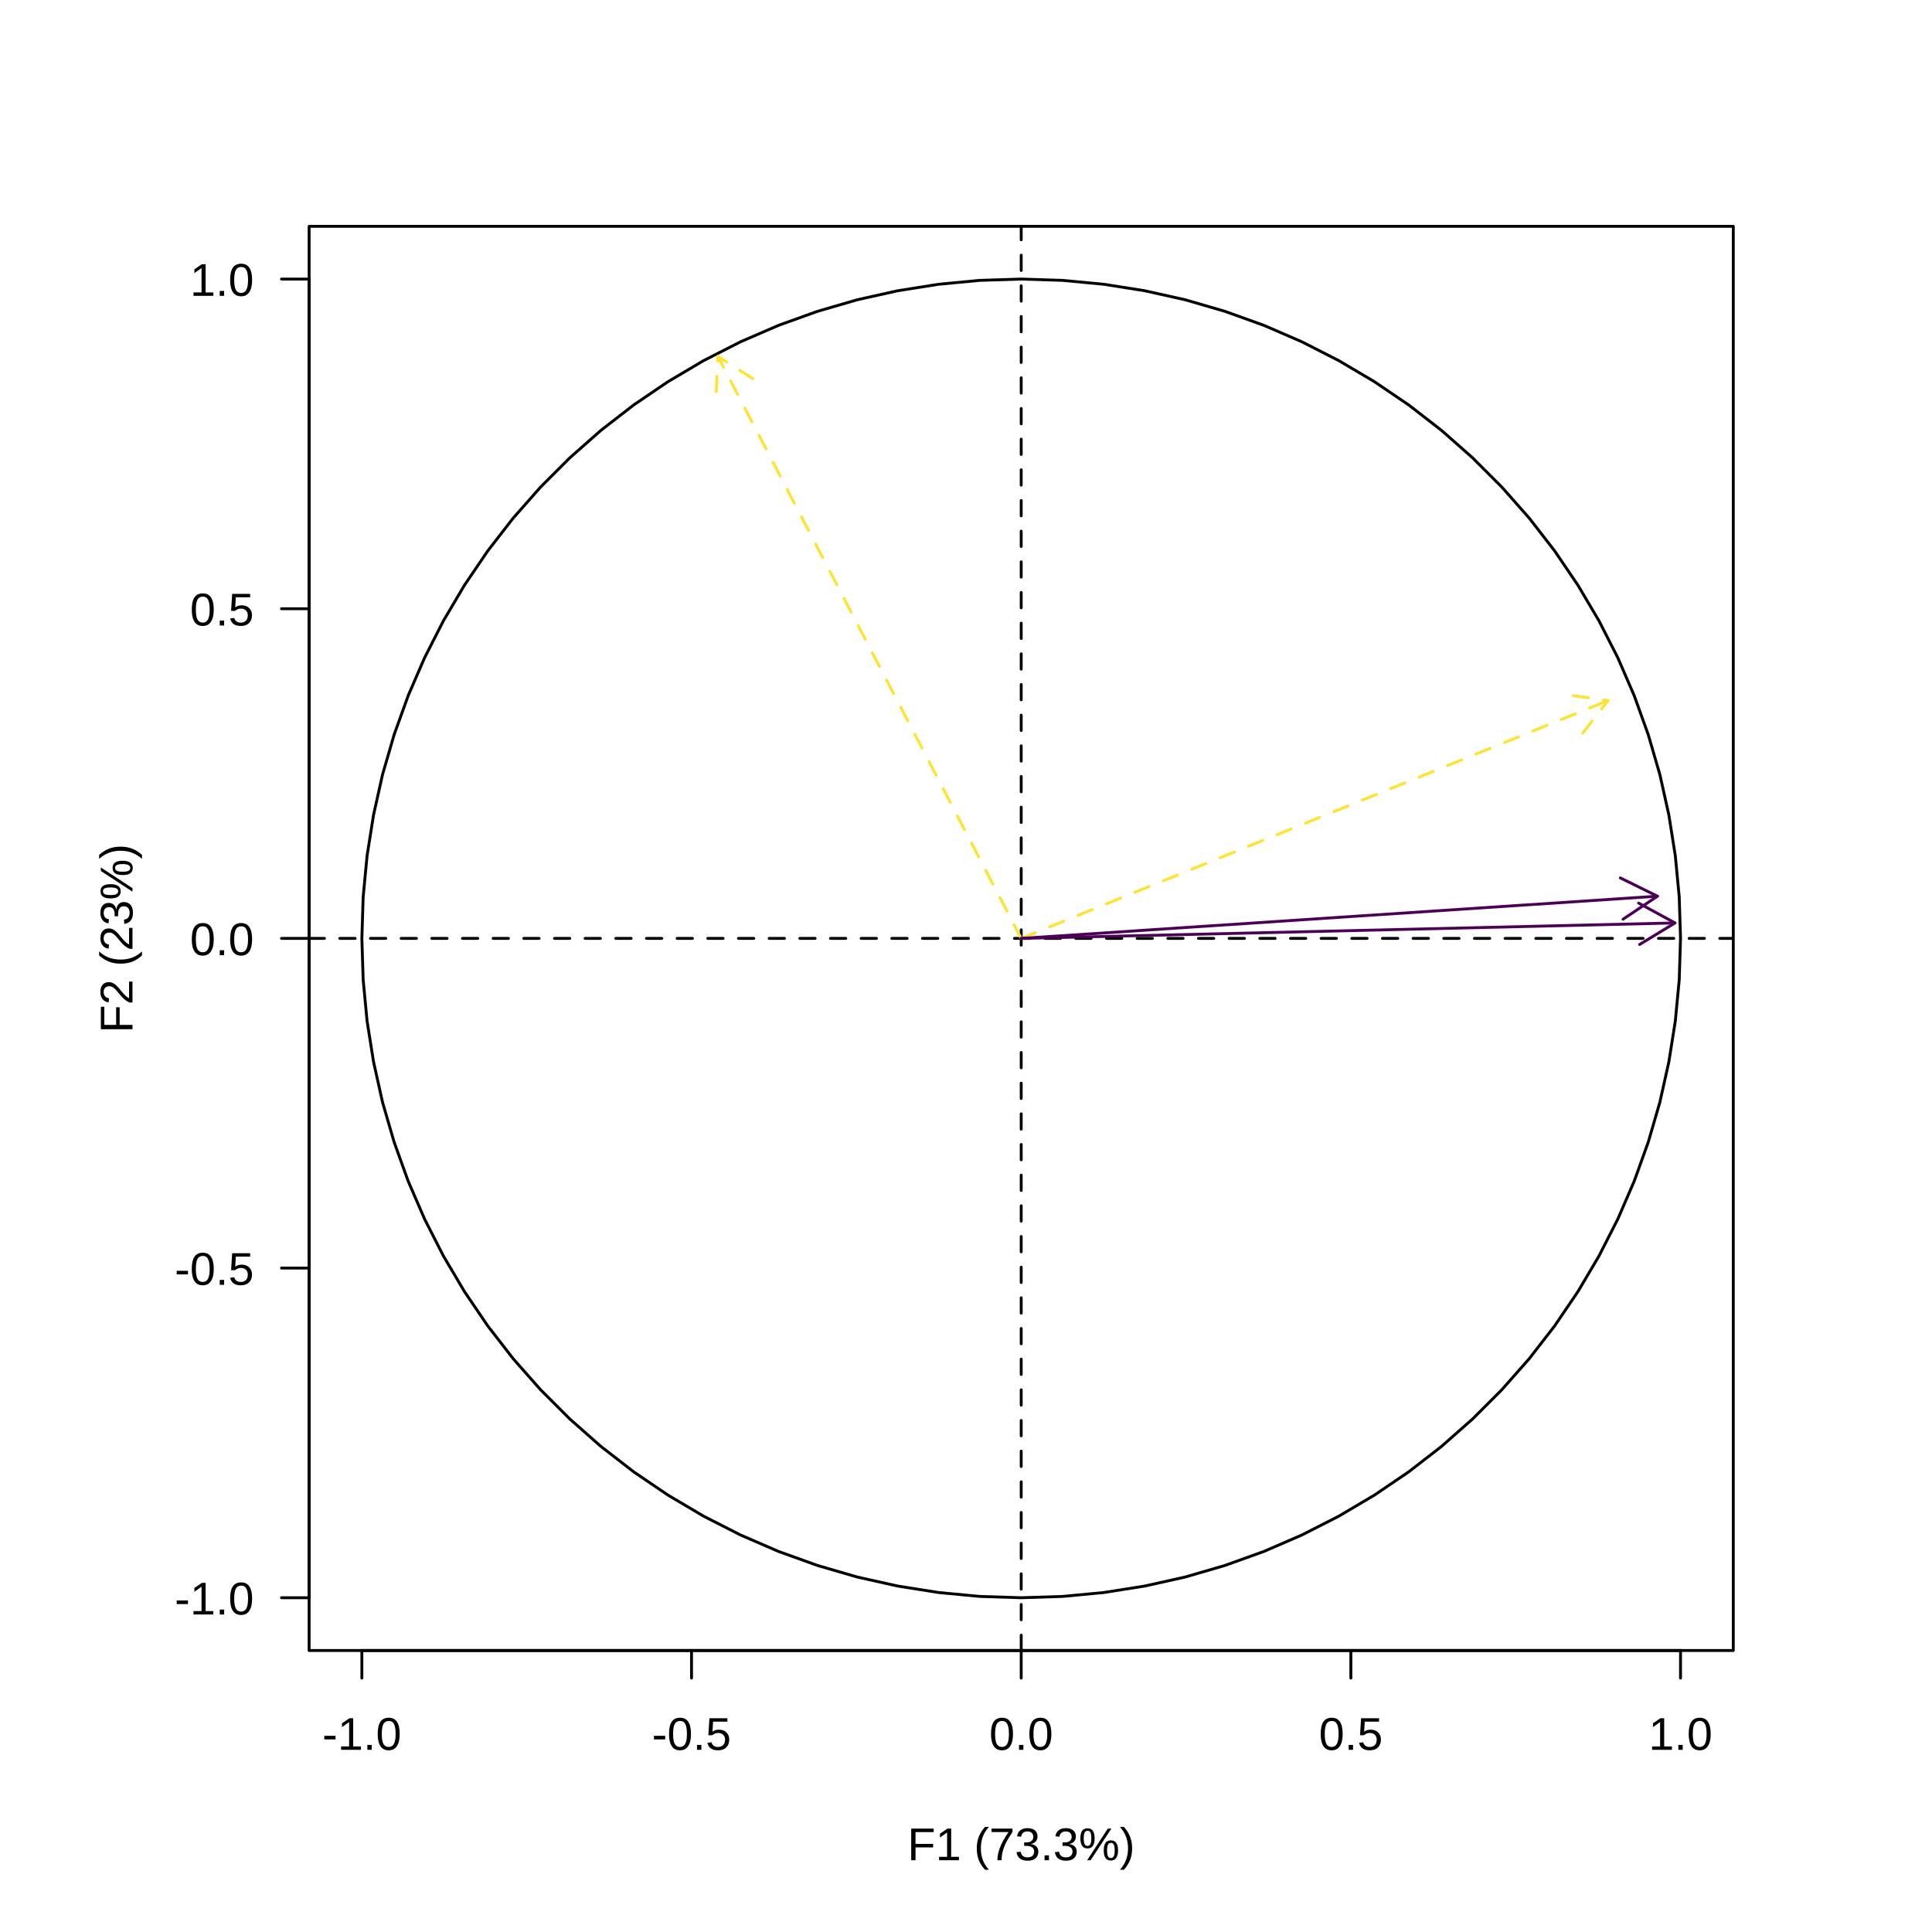
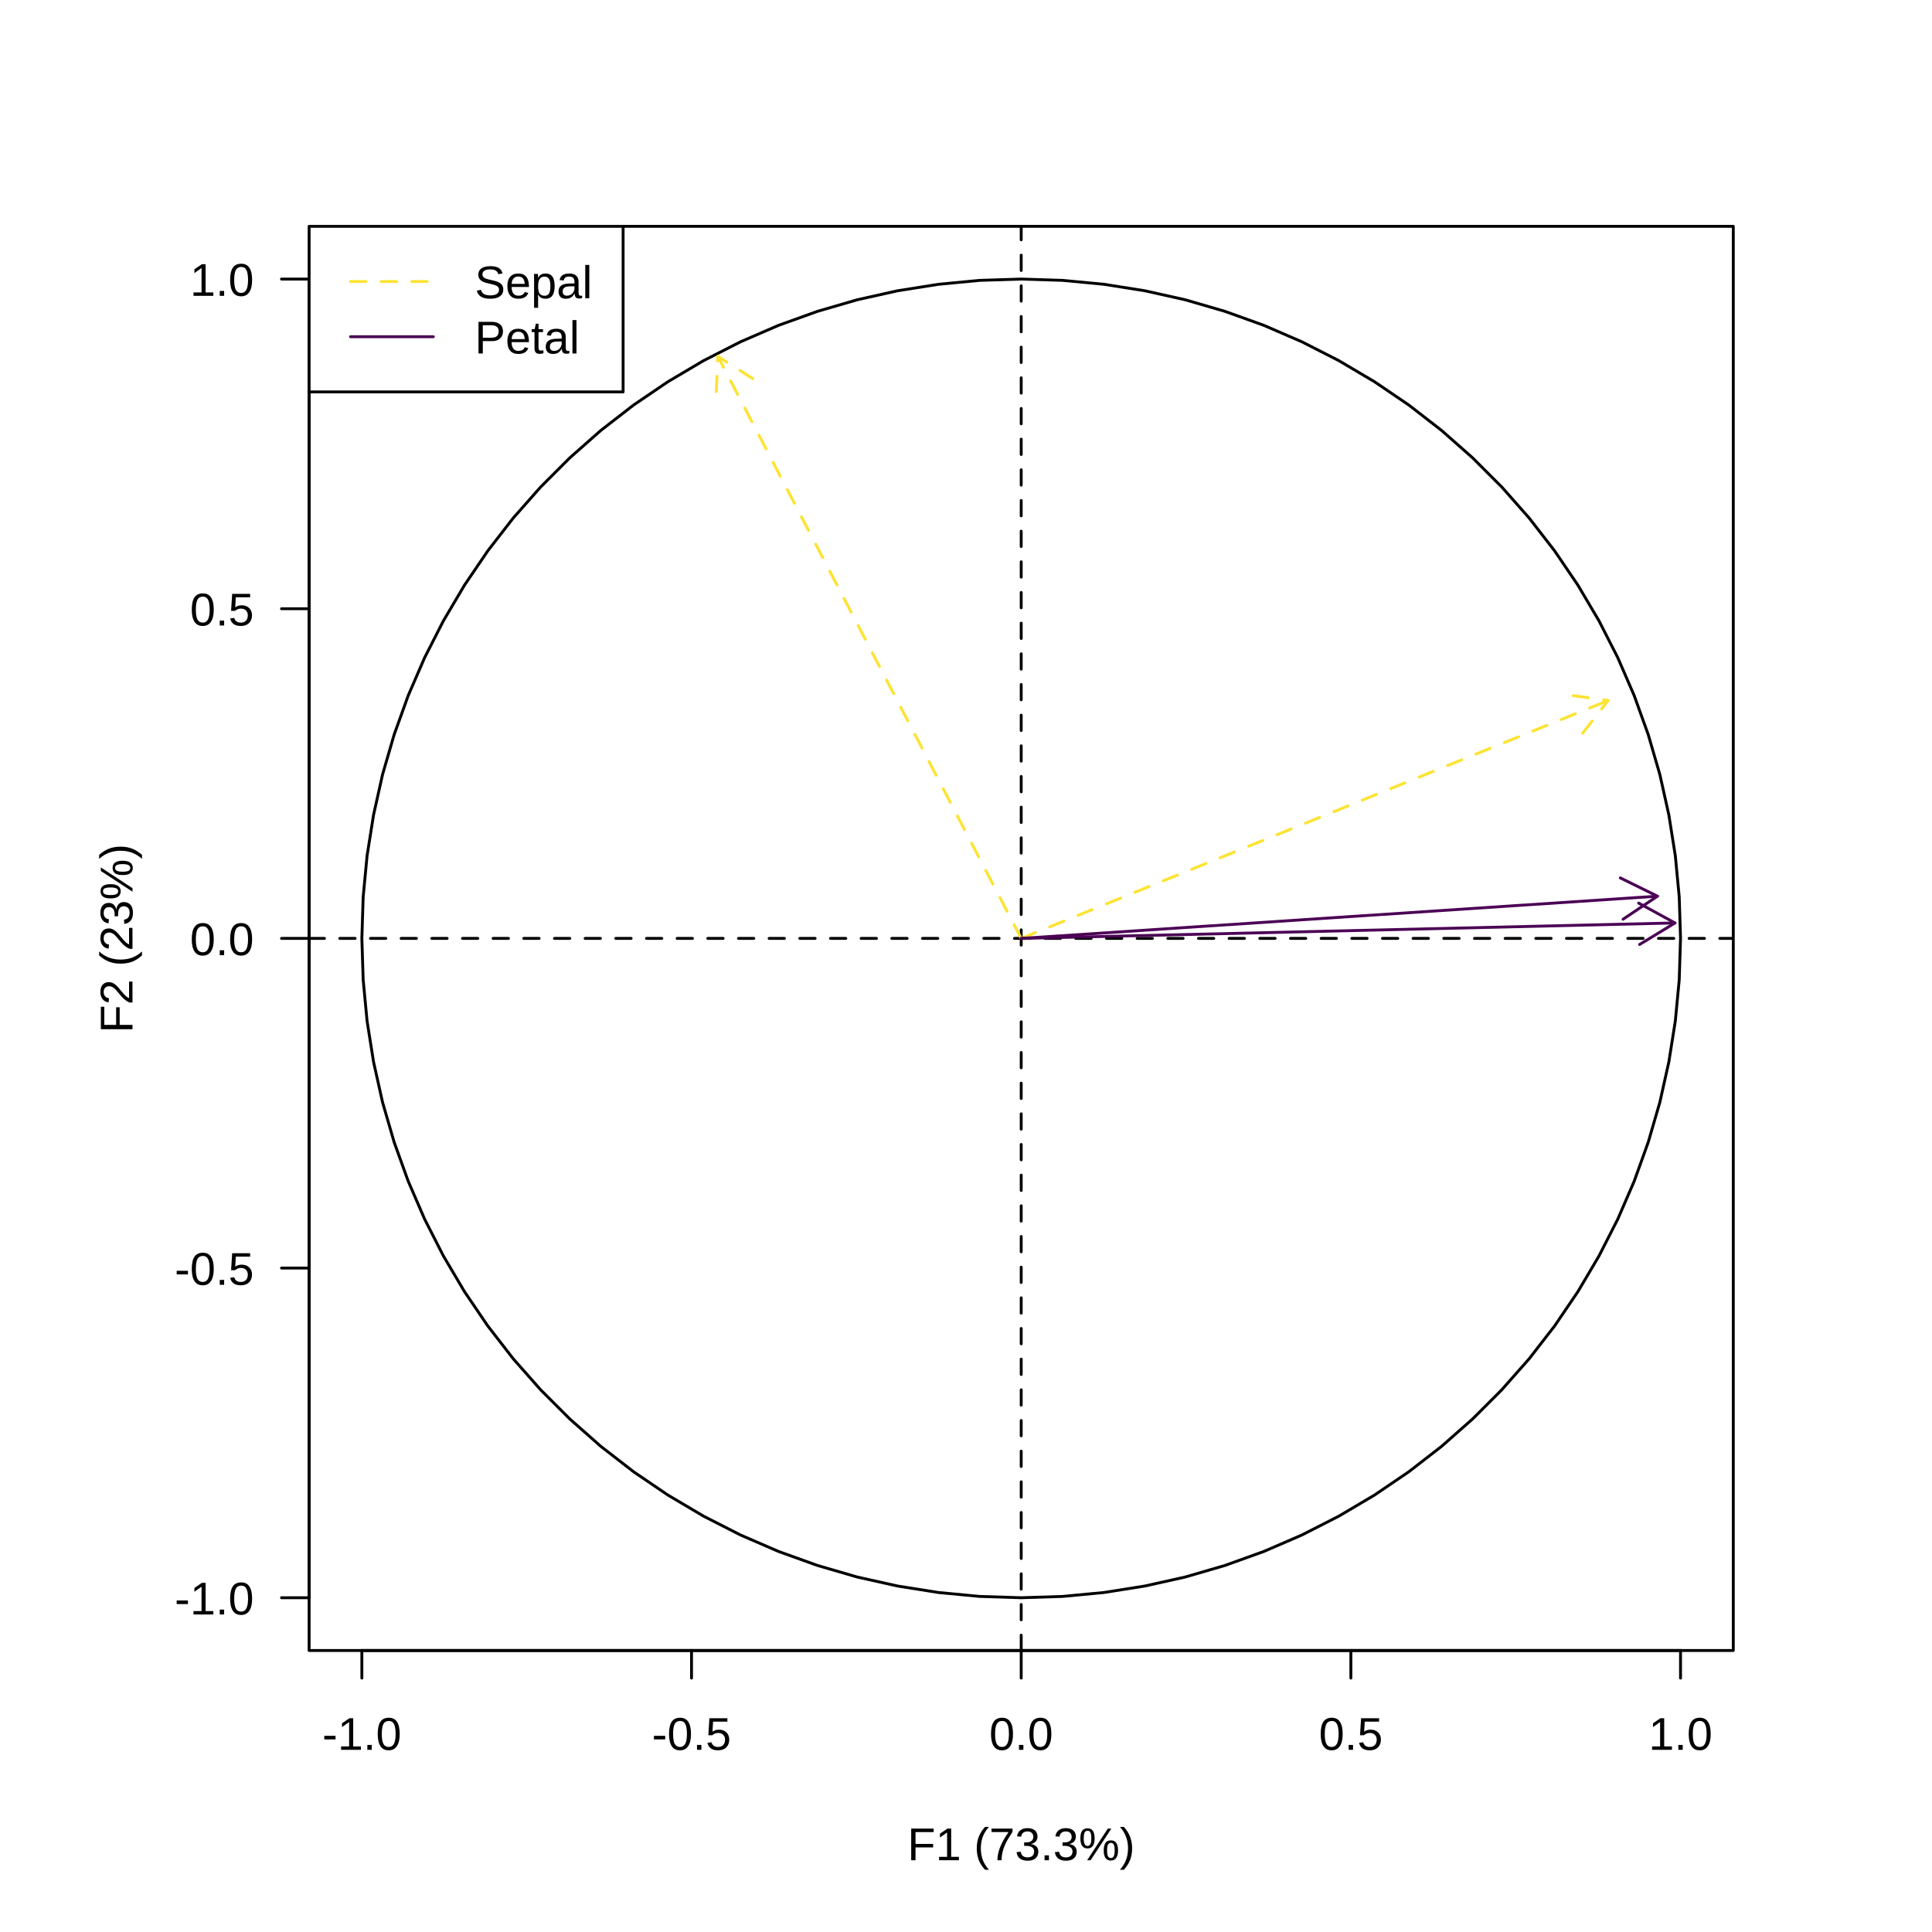
<svg xmlns="http://www.w3.org/2000/svg" class="svglite" width="504.00pt" height="504.00pt" viewBox="0 0 504.00 504.00">
  <defs>
    <style type="text/css">
    .svglite line, .svglite polyline, .svglite polygon, .svglite path, .svglite rect, .svglite circle {
      fill: none;
      stroke: #000000;
      stroke-linecap: round;
      stroke-linejoin: round;
      stroke-miterlimit: 10.00;
    }
    .svglite text {
      white-space: pre;
    }
  </style>
  </defs>
  <rect width="100%" height="100%" style="stroke: none; fill: #FFFFFF;" />
  <defs>
    <clipPath id="cpMC4wMHw1MDQuMDB8MC4wMHw1MDQuMDA=">
      <rect x="0.00" y="0.00" width="504.00" height="504.00" />
    </clipPath>
  </defs>
  <g clip-path="url(#cpMC4wMHw1MDQuMDB8MC4wMHw1MDQuMDA=)">
</g>
  <defs>
    <clipPath id="cpODAuNjR8NDUyLjE2fDU5LjA0fDQzMC41Ng==">
      <rect x="80.64" y="59.04" width="371.52" height="371.52" />
    </clipPath>
  </defs>
  <g clip-path="url(#cpODAuNjR8NDUyLjE2fDU5LjA0fDQzMC41Ng==)">
    <line x1="80.64" y1="244.80" x2="452.16" y2="244.80" style="stroke-width: 0.75; stroke-dasharray: 4.00,4.00;" />
    <line x1="266.40" y1="430.56" x2="266.40" y2="59.04" style="stroke-width: 0.75; stroke-dasharray: 4.00,4.00;" />
    <polygon points="438.40,244.80 438.06,234.00 437.04,223.24 435.35,212.57 433.00,202.03 429.98,191.65 426.32,181.48 422.03,171.57 417.12,161.94 411.62,152.64 405.55,143.70 398.93,135.16 391.78,127.06 384.14,119.42 376.04,112.27 367.50,105.65 358.56,99.58 349.26,94.08 339.63,89.17 329.72,84.88 319.55,81.22 309.17,78.20 298.63,75.85 287.96,74.16 277.20,73.14 266.40,72.80 255.60,73.14 244.84,74.16 234.17,75.85 223.63,78.20 213.25,81.22 203.08,84.88 193.17,89.17 183.54,94.08 174.24,99.58 165.30,105.65 156.76,112.27 148.66,119.42 141.02,127.06 133.87,135.16 127.25,143.70 121.18,152.64 115.68,161.94 110.77,171.57 106.48,181.48 102.82,191.65 99.80,202.03 97.45,212.57 95.76,223.24 94.74,234.00 94.40,244.80 94.74,255.60 95.76,266.36 97.45,277.03 99.80,287.57 102.82,297.95 106.48,308.12 110.77,318.03 115.68,327.66 121.18,336.96 127.25,345.90 133.87,354.44 141.02,362.54 148.66,370.18 156.76,377.33 165.30,383.95 174.24,390.02 183.54,395.52 193.17,400.43 203.08,404.72 213.25,408.38 223.63,411.40 234.17,413.75 244.84,415.44 255.60,416.46 266.40,416.80 277.20,416.46 287.96,415.44 298.63,413.75 309.17,411.40 319.55,408.38 329.72,404.72 339.63,400.43 349.26,395.52 358.56,390.02 367.50,383.95 376.04,377.33 384.14,370.18 391.78,362.54 398.93,354.44 405.55,345.90 411.62,336.96 417.12,327.66 422.03,318.03 426.32,308.12 429.98,297.95 433.00,287.57 435.35,277.03 437.04,266.36 438.06,255.60 " style="stroke-width: 0.75;" />
    <line x1="266.40" y1="244.80" x2="419.51" y2="182.74" style="stroke-width: 0.75; stroke: #FDE333; stroke-dasharray: 4.00,4.00;" />
    <polyline points="412.87,191.26 419.51,182.74 408.81,181.25 " style="stroke-width: 0.75; stroke: #FDE333; stroke-dasharray: 4.00,4.00;" />
    <line x1="266.40" y1="244.80" x2="187.26" y2="92.97" style="stroke-width: 0.75; stroke: #FDE333; stroke-dasharray: 4.00,4.00;" />
    <polyline points="196.37,98.77 187.26,92.97 186.79,103.76 " style="stroke-width: 0.75; stroke: #FDE333; stroke-dasharray: 4.00,4.00;" />
    <line x1="266.40" y1="244.80" x2="436.95" y2="240.77" style="stroke-width: 0.75; stroke: #4B0055;" />
    <polyline points="427.72,246.39 436.95,240.77 427.47,235.59 " style="stroke-width: 0.75; stroke: #4B0055;" />
    <line x1="266.40" y1="244.80" x2="432.38" y2="233.79" style="stroke-width: 0.75; stroke: #4B0055;" />
    <polyline points="423.40,239.80 432.38,233.79 422.69,229.02 " style="stroke-width: 0.75; stroke: #4B0055;" />
  </g>
  <g clip-path="url(#cpMC4wMHw1MDQuMDB8MC4wMHw1MDQuMDA=)">
    <line x1="94.40" y1="430.56" x2="438.40" y2="430.56" style="stroke-width: 0.75;" />
    <line x1="94.40" y1="430.56" x2="94.40" y2="437.76" style="stroke-width: 0.75;" />
    <line x1="180.40" y1="430.56" x2="180.40" y2="437.76" style="stroke-width: 0.75;" />
    <line x1="266.40" y1="430.56" x2="266.40" y2="437.76" style="stroke-width: 0.75;" />
    <line x1="352.40" y1="430.56" x2="352.40" y2="437.76" style="stroke-width: 0.75;" />
    <line x1="438.40" y1="430.56" x2="438.40" y2="437.76" style="stroke-width: 0.75;" />
    <text x="94.40" y="456.48" text-anchor="middle" style="font-size: 12.00px; font-family: &quot;Arial&quot;;" textLength="23.43px" lengthAdjust="spacingAndGlyphs">-1.0</text>
    <text x="180.40" y="456.48" text-anchor="middle" style="font-size: 12.00px; font-family: &quot;Arial&quot;;" textLength="23.43px" lengthAdjust="spacingAndGlyphs">-0.5</text>
    <text x="266.40" y="456.48" text-anchor="middle" style="font-size: 12.00px; font-family: &quot;Arial&quot;;" textLength="19.09px" lengthAdjust="spacingAndGlyphs">0.0</text>
    <text x="352.40" y="456.48" text-anchor="middle" style="font-size: 12.00px; font-family: &quot;Arial&quot;;" textLength="19.09px" lengthAdjust="spacingAndGlyphs">0.5</text>
    <text x="438.40" y="456.48" text-anchor="middle" style="font-size: 12.00px; font-family: &quot;Arial&quot;;" textLength="19.09px" lengthAdjust="spacingAndGlyphs">1.0</text>
    <line x1="80.64" y1="416.80" x2="80.64" y2="72.80" style="stroke-width: 0.75;" />
    <line x1="80.64" y1="416.80" x2="73.44" y2="416.80" style="stroke-width: 0.75;" />
    <line x1="80.64" y1="330.80" x2="73.44" y2="330.80" style="stroke-width: 0.75;" />
    <line x1="80.64" y1="244.80" x2="73.44" y2="244.80" style="stroke-width: 0.75;" />
    <line x1="80.64" y1="158.80" x2="73.44" y2="158.80" style="stroke-width: 0.75;" />
    <line x1="80.64" y1="72.80" x2="73.44" y2="72.80" style="stroke-width: 0.75;" />
    <text x="66.24" y="421.17" text-anchor="end" style="font-size: 12.00px; font-family: &quot;Arial&quot;;" textLength="23.43px" lengthAdjust="spacingAndGlyphs">-1.0</text>
    <text x="66.24" y="335.17" text-anchor="end" style="font-size: 12.00px; font-family: &quot;Arial&quot;;" textLength="23.43px" lengthAdjust="spacingAndGlyphs">-0.5</text>
    <text x="66.24" y="249.17" text-anchor="end" style="font-size: 12.00px; font-family: &quot;Arial&quot;;" textLength="19.09px" lengthAdjust="spacingAndGlyphs">0.0</text>
    <text x="66.24" y="163.17" text-anchor="end" style="font-size: 12.00px; font-family: &quot;Arial&quot;;" textLength="19.09px" lengthAdjust="spacingAndGlyphs">0.5</text>
    <text x="66.24" y="77.17" text-anchor="end" style="font-size: 12.00px; font-family: &quot;Arial&quot;;" textLength="19.09px" lengthAdjust="spacingAndGlyphs">1.0</text>
    <polygon points="80.64,430.56 452.16,430.56 452.16,59.04 80.64,59.04 " style="stroke-width: 0.75;" />
    <text x="266.40" y="485.28" text-anchor="middle" style="font-size: 12.00px; font-family: &quot;Arial&quot;;" textLength="65.86px" lengthAdjust="spacingAndGlyphs">F1 (73.3%)</text>
    <text transform="translate(34.56,244.80) rotate(-90)" text-anchor="middle" style="font-size: 12.00px; font-family: &quot;Arial&quot;;" textLength="54.40px" lengthAdjust="spacingAndGlyphs">F2 (23%)</text>
  </g>
+   <g clip-path="url(#cpODAuNjR8NDUyLjE2fDU5LjA0fDQzMC41Ng==)">
+     <rect x="80.64" y="59.04" width="81.91" height="43.20" style="stroke-width: 0.75; fill: #FFFFFF;" />
+     <line x1="91.44" y1="73.44" x2="113.04" y2="73.44" style="stroke-width: 0.75; stroke: #FDE333; stroke-dasharray: 4.00,4.00;" />
+     <line x1="91.44" y1="87.84" x2="113.04" y2="87.84" style="stroke-width: 0.75; stroke: #4B0055;" />
+     <text x="123.84" y="77.81" style="font-size: 12.00px; font-family: &quot;Arial&quot;;" textLength="33.31px" lengthAdjust="spacingAndGlyphs">Sepal</text>
+     <text x="123.84" y="92.21" style="font-size: 12.00px; font-family: &quot;Arial&quot;;" textLength="29.60px" lengthAdjust="spacingAndGlyphs">Petal</text>
+   </g>
</svg>
